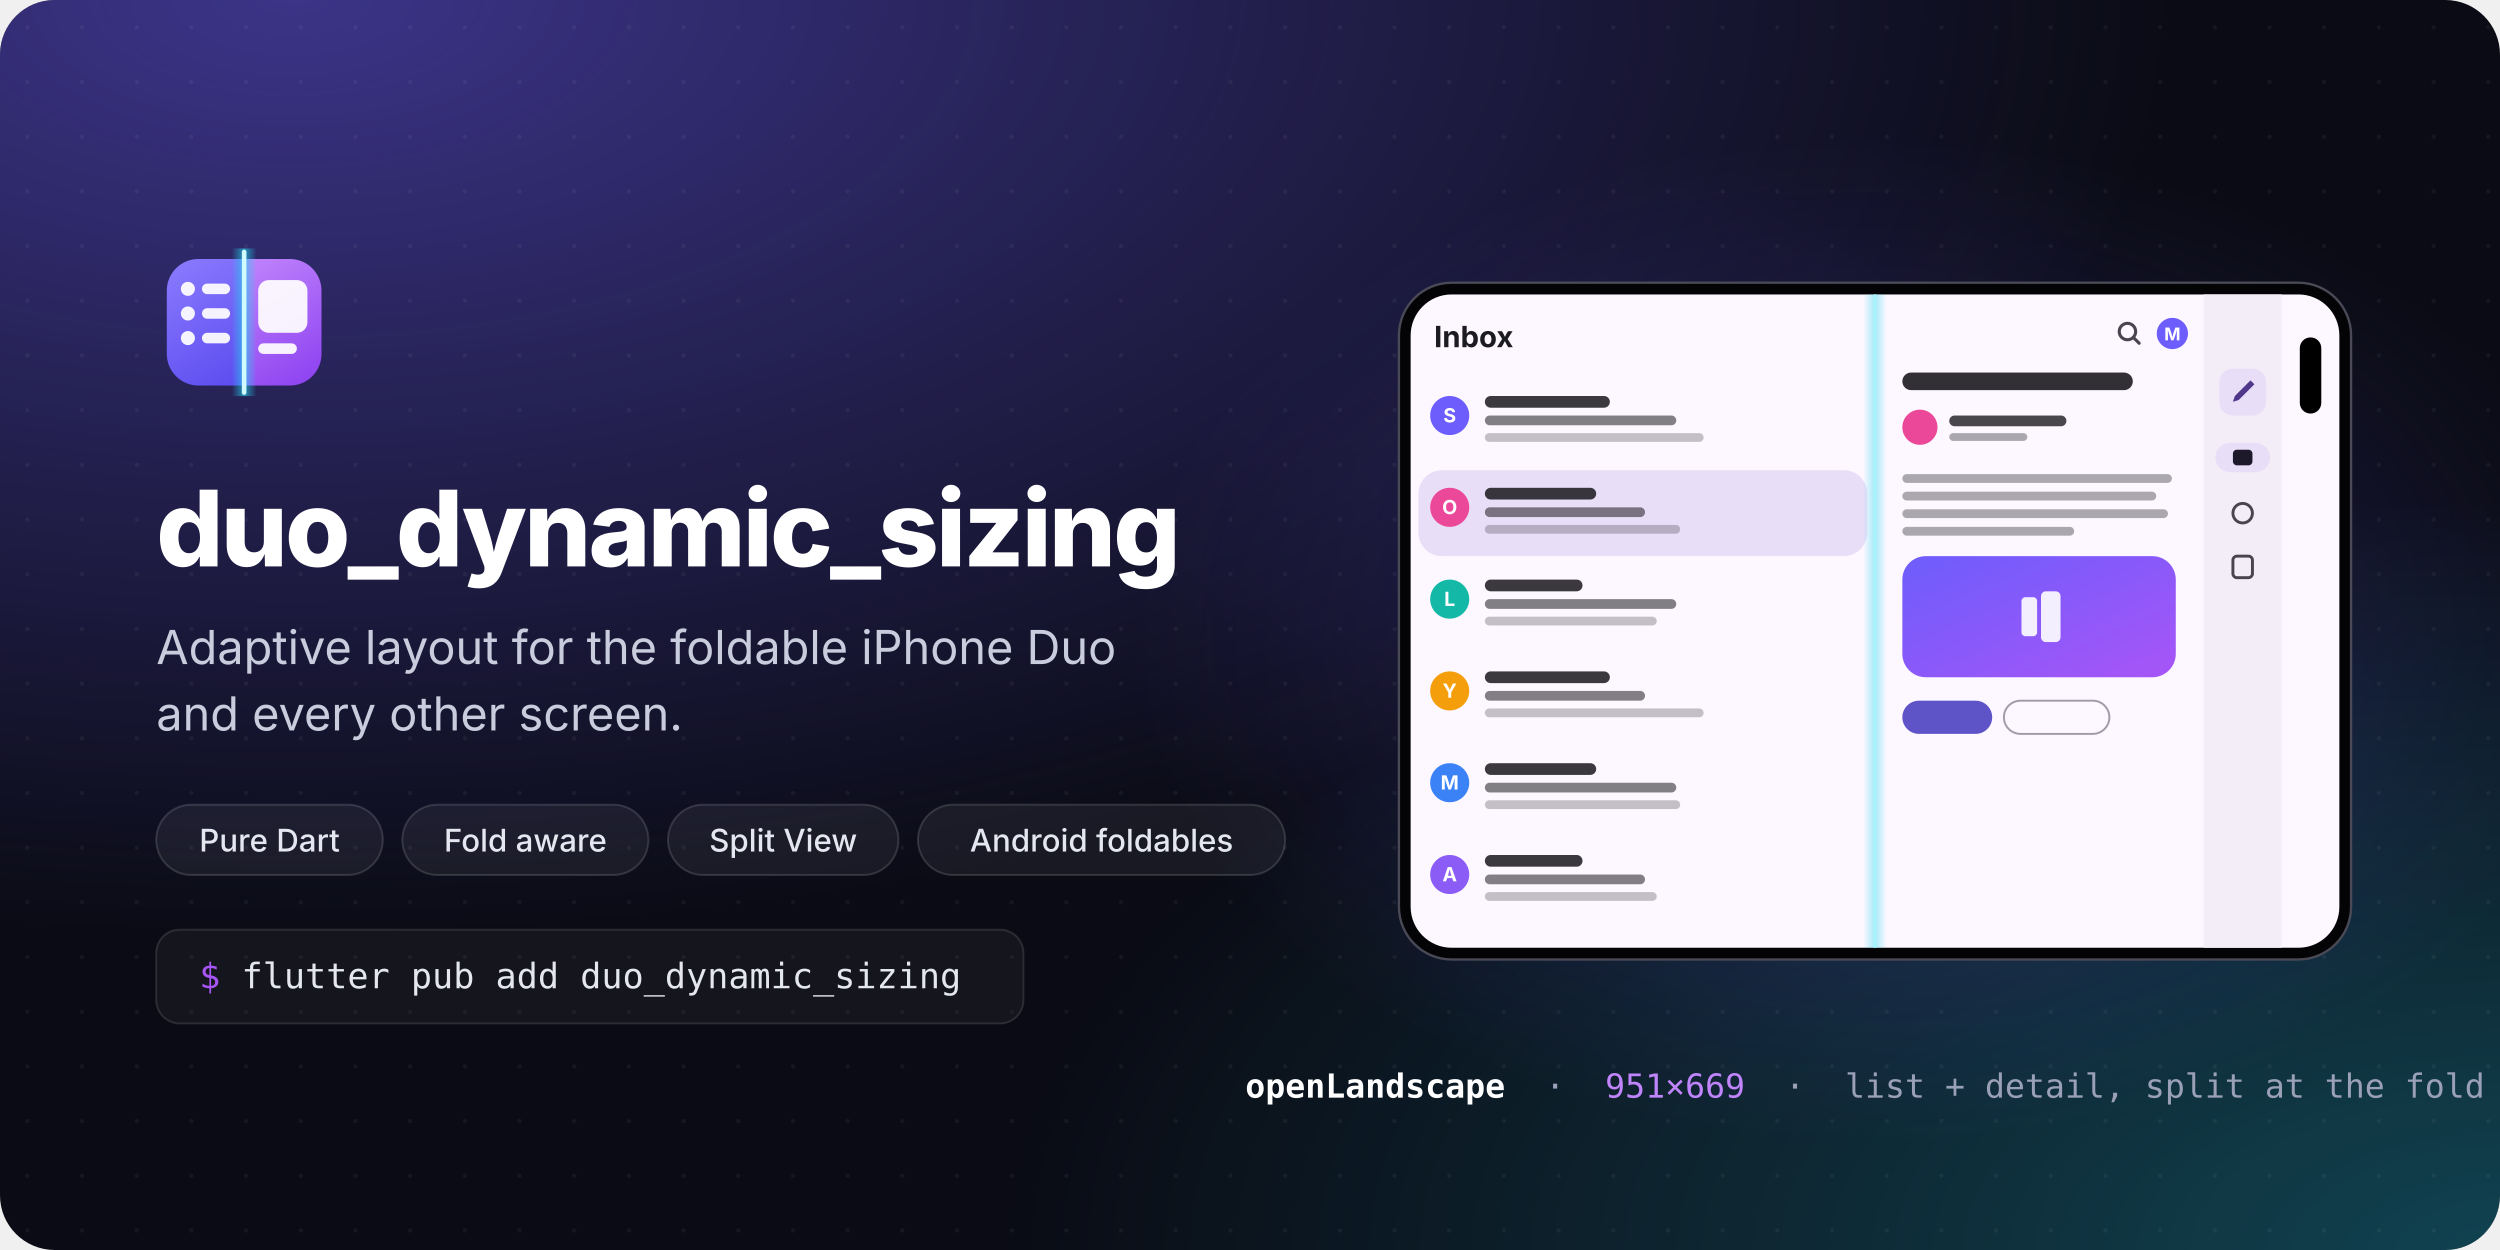
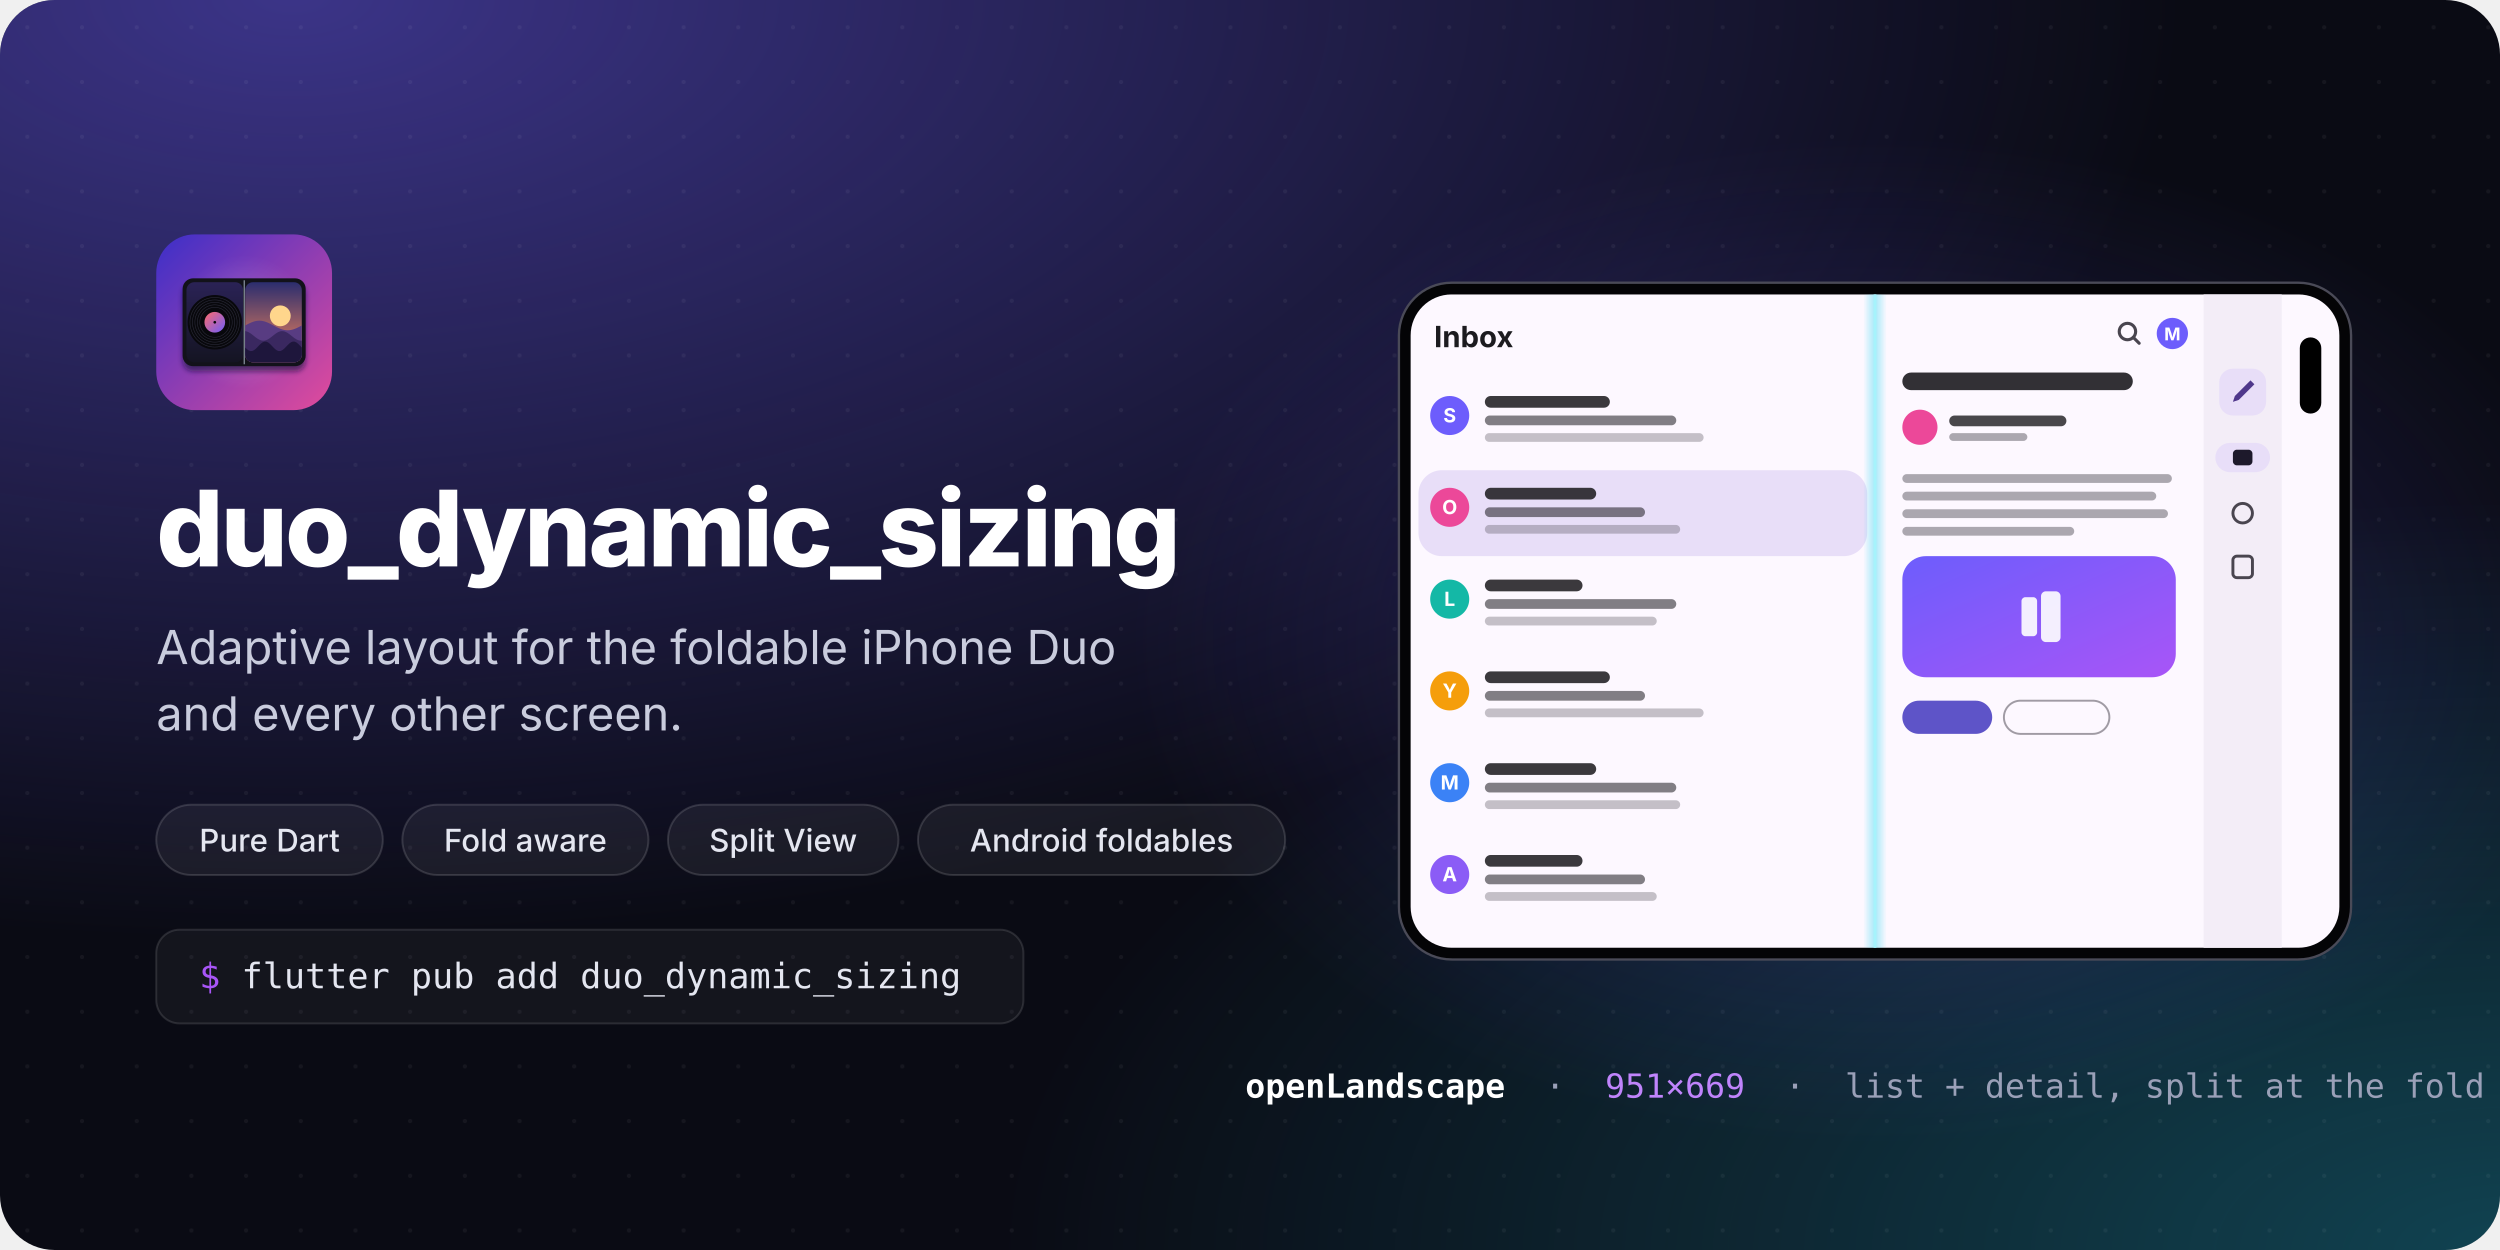
<svg xmlns="http://www.w3.org/2000/svg" viewBox="0 0 1280 640" width="1280" height="640" font-family="Inter, 'SF Pro Display', -apple-system, BlinkMacSystemFont, 'Segoe UI', Roboto, Helvetica, Arial, sans-serif">
  <defs>
-     <linearGradient id="lgA" x1="6" y1="14" x2="50" y2="86" gradientUnits="userSpaceOnUse">
-       <stop offset="0" stop-color="#8B7CFF" />
-       <stop offset="1" stop-color="#5B4BEF" />
-     </linearGradient>
-     <linearGradient id="lgB" x1="50" y1="14" x2="94" y2="86" gradientUnits="userSpaceOnUse">
-       <stop offset="0" stop-color="#C084FC" />
-       <stop offset="1" stop-color="#8B3FF0" />
-     </linearGradient>
-     <clipPath id="lgBody">
-       <rect x="6" y="14" width="88" height="72" rx="18" />
-     </clipPath>
-     <linearGradient id="lgGlow" x1="0" x2="1">
-       <stop offset="0" stop-color="#22D3EE" stop-opacity="0" />
-       <stop offset=".5" stop-color="#22D3EE" stop-opacity=".65" />
-       <stop offset="1" stop-color="#22D3EE" stop-opacity="0" />
-     </linearGradient>
    <clipPath id="card0">
      <rect width="1280" height="640" rx="28" />
    </clipPath>
    <radialGradient id="glowA" cx="12%" cy="0%" r="75%">
      <stop offset="0" stop-color="#6D5DFC" stop-opacity=".5" />
      <stop offset="1" stop-color="#6D5DFC" stop-opacity="0" />
    </radialGradient>
    <radialGradient id="glowB" cx="100%" cy="100%" r="60%">
      <stop offset="0" stop-color="#22D3EE" stop-opacity=".28" />
      <stop offset="1" stop-color="#22D3EE" stop-opacity="0" />
    </radialGradient>
    <pattern id="dots" width="28" height="28" patternUnits="userSpaceOnUse">
      <circle cx="14" cy="14" r="1.1" fill="#fff" fill-opacity=".05" />
    </pattern>
    <linearGradient id="card" x1="0" y1="0" x2="1" y2="1">
      <stop offset="0" stop-color="#6D5DFC" />
      <stop offset="1" stop-color="#A855F7" />
    </linearGradient>
    <radialGradient id="soft">
      <stop offset="0" stop-color="#6D5DFC" stop-opacity=".22" />
      <stop offset=".55" stop-color="#6D5DFC" stop-opacity=".12" />
      <stop offset="1" stop-color="#6D5DFC" stop-opacity="0" />
    </radialGradient>
    <linearGradient id="foldGlow" x1="0" x2="1">
      <stop offset="0" stop-color="#22D3EE" stop-opacity="0" />
      <stop offset=".5" stop-color="#22D3EE" stop-opacity=".4" />
      <stop offset="1" stop-color="#22D3EE" stop-opacity="0" />
    </linearGradient>
    <clipPath id="screen">
      <rect width="475.5" height="334.5" rx="21">
        <animate attributeName="width" dur="8s" repeatCount="indefinite" calcMode="spline" keyTimes="0;0.22;0.36;0.72;0.86;1" keySplines="0 0 1 1;.65 0 .35 1;0 0 1 1;.65 0 .35 1;0 0 1 1" values="233.0;233.0;475.5;475.5;233.0;233.0" />
        <animate attributeName="height" dur="8s" repeatCount="indefinite" calcMode="spline" keyTimes="0;0.22;0.36;0.72;0.86;1" keySplines="0 0 1 1;.65 0 .35 1;0 0 1 1;.65 0 .35 1;0 0 1 1" values="339.0;339.0;334.5;334.5;339.0;339.0" />
      </rect>
    </clipPath>
  </defs>
  <g clip-path="url(#card0)">
    <rect width="1280" height="640" fill="#0A0B14" />
    <rect width="1280" height="640" fill="url(#glowA)" />
    <rect width="1280" height="640" fill="url(#glowB)" />
    <rect width="1280" height="640" fill="url(#dots)" />
    <ellipse cx="960" cy="328" rx="380" ry="260" fill="url(#soft)" />
  </g>
  <g transform="translate(80 120) scale(.9)">
-     <g clip-path="url(#lgBody)">
-       <rect x="6" y="14" width="44" height="72" fill="url(#lgA)" />
-       <rect x="50" y="14" width="44" height="72" fill="url(#lgB)" />
-       <g fill="#fff" fill-opacity=".92">
-         <circle cx="18" cy="31" r="4" />
-         <rect x="26" y="28" width="16" height="6" rx="3" />
-         <circle cx="18" cy="45" r="4" />
-         <rect x="26" y="42" width="16" height="6" rx="3" />
-         <circle cx="18" cy="59" r="4" />
-         <rect x="26" y="56" width="16" height="6" rx="3" />
-         <rect x="58" y="26" width="28" height="30" rx="6" />
-         <rect x="58" y="62" width="22" height="6" rx="3" />
-       </g>
+     <defs>
+       <linearGradient id="lgBg" x1="0" y1="0" x2="100" y2="100" gradientUnits="userSpaceOnUse">
+         <stop offset="0" stop-color="#3B2FC9" />
+         <stop offset="1" stop-color="#E24B9B" />
+       </linearGradient>
+       <radialGradient id="lgHalo" cx="50" cy="50" r="38" gradientUnits="userSpaceOnUse">
+         <stop offset="0" stop-color="#fff" stop-opacity=".22" />
+         <stop offset="1" stop-color="#fff" stop-opacity="0" />
+       </radialGradient>
+       <linearGradient id="lgLeft" x1="0" y1="27.2" x2="0" y2="72.8" gradientUnits="userSpaceOnUse">
+         <stop offset="0" stop-color="#2A2255" />
+         <stop offset="1" stop-color="#141422" />
+       </linearGradient>
+       <linearGradient id="lgSky" x1="0" y1="27.2" x2="0" y2="72.8" gradientUnits="userSpaceOnUse">
+         <stop offset="0" stop-color="#2B2D6E" />
+         <stop offset="1" stop-color="#FF8A5B" />
+       </linearGradient>
+       <linearGradient id="lgLabel" x1="27.3" y1="44" x2="39.3" y2="56" gradientUnits="userSpaceOnUse">
+         <stop offset="0" stop-color="#FF6B6B" />
+         <stop offset="1" stop-color="#6D5DFC" />
+       </linearGradient>
+       <clipPath id="lgIcon">
+         <rect width="100" height="100" rx="22" />
+       </clipPath>
+       <clipPath id="lgRight">
+         <rect x="50.6" y="27.2" width="32.2" height="45.6" rx="4.5" />
+       </clipPath>
+       <filter id="lgBlur" x="-50%" y="-50%" width="200%" height="200%">
+         <feGaussianBlur stdDeviation="1.6" />
+       </filter>
+       <filter id="lgGlow" x="-400%" y="-10%" width="900%" height="120%">
+         <feGaussianBlur stdDeviation="1.2" />
+       </filter>
+     </defs>
+     <g clip-path="url(#lgIcon)">
+       <rect width="100" height="100" fill="url(#lgBg)" />
+       <rect width="100" height="100" fill="url(#lgHalo)" />
+       <rect x="15" y="28" width="70" height="50" rx="6" fill="#140A3C" fill-opacity=".6" filter="url(#lgBlur)" />
+       <rect x="15" y="25" width="70" height="50" rx="6" fill="#12121A" />
+       <rect x="17.2" y="27.2" width="32.2" height="45.6" rx="4.5" fill="url(#lgLeft)" />
+       <circle cx="33.3" cy="50" r="15.5" fill="#08080C" />
+       <g fill="none" stroke="#2D2D3C" stroke-width=".3">
+         <circle cx="33.3" cy="50" r="8.53" />
+         <circle cx="33.3" cy="50" r="9.92" />
+         <circle cx="33.3" cy="50" r="11.32" />
+         <circle cx="33.3" cy="50" r="12.71" />
+         <circle cx="33.3" cy="50" r="14.11" />
+       </g>
+       <circle cx="33.3" cy="50" r="5.89" fill="url(#lgLabel)" />
+       <circle cx="33.3" cy="50" r="0.78" fill="#08080C" />
+       <g clip-path="url(#lgRight)">
+         <rect x="50.6" y="27.2" width="32.2" height="45.6" fill="url(#lgSky)" />
+         <circle cx="70.56" cy="46.35" r="5.93" fill="#FFD68C" />
+         <path d="M50.6 72.8 L50.6 51.82 L51.61 51.29 L52.61 50.78 L53.62 50.3 L54.62 49.89 L55.63 49.55 L56.64 49.3 L57.64 49.14 L58.65 49.09 L59.66 49.14 L60.66 49.3 L61.67 49.55 L62.67 49.89 L63.68 50.3 L64.69 50.78 L65.69 51.29 L66.7 51.82 L67.71 52.36 L68.71 52.87 L69.72 53.34 L70.72 53.76 L71.73 54.1 L72.74 54.35 L73.74 54.51 L74.75 54.56 L75.76 54.51 L76.76 54.35 L77.77 54.1 L78.78 53.76 L79.78 53.34 L80.79 52.87 L81.79 52.36 L82.8 51.82 L82.8 72.8Z" fill="#583C82" />
+         <path d="M50.6 72.8 L50.6 55.04 L51.61 55.26 L52.61 55.69 L53.62 56.3 L54.62 57.04 L55.63 57.84 L56.64 58.63 L57.64 59.34 L58.65 59.92 L59.66 60.31 L60.66 60.48 L61.67 60.42 L62.67 60.12 L63.68 59.63 L64.69 58.97 L65.69 58.2 L66.7 57.4 L67.71 56.63 L68.71 55.95 L69.72 55.43 L70.72 55.11 L71.73 55.02 L72.74 55.16 L73.74 55.53 L74.75 56.08 L75.76 56.78 L76.76 57.57 L77.77 58.37 L78.78 59.12 L79.78 59.75 L80.79 60.2 L81.79 60.45 L82.8 60.47 L82.8 72.8Z" fill="#3A2860" />
+         <path d="M50.6 72.8 L50.6 64.38 L51.61 65.34 L52.61 66.04 L53.62 66.39 L54.62 66.33 L55.63 65.86 L56.64 65.06 L57.64 64.05 L58.65 62.98 L59.66 62.02 L60.66 61.32 L61.67 60.97 L62.67 61.03 L63.68 61.5 L64.69 62.3 L65.69 63.31 L66.7 64.38 L67.71 65.34 L68.71 66.04 L69.72 66.39 L70.72 66.33 L71.73 65.86 L72.74 65.06 L73.74 64.05 L74.75 62.98 L75.76 62.02 L76.76 61.32 L77.77 60.97 L78.78 61.03 L79.78 61.5 L80.79 62.3 L81.79 63.31 L82.8 64.38 L82.8 72.8Z" fill="#1E163C" />
+       </g>
+       <line x1="50" y1="21" x2="50" y2="79" stroke="#8CC8FF" stroke-width="1.2" filter="url(#lgGlow)" />
+       <line x1="50" y1="26.1" x2="50" y2="73.9" stroke="#DCF0FF" stroke-width=".4" />
    </g>
-     <rect x="43" y="8" width="14" height="84" fill="url(#lgGlow)" />
-     <line x1="50" y1="10" x2="50" y2="90" stroke="#CFFAFE" stroke-width="2.6" stroke-linecap="round" />
  </g>
  <text x="80" y="290" font-size="54" font-weight="800" letter-spacing="-1.4" fill="#fff">duo_dynamic_sizing</text>
  <text x="80" y="340" font-size="24" fill="#C9CCDD">Adaptive layout for the foldable iPhone Duo</text>
  <text x="80" y="374" font-size="24" fill="#C9CCDD">and every other screen.</text>
  <rect x="80" y="412" width="116" height="36" rx="18" fill="#fff" fill-opacity=".06" stroke="#fff" stroke-opacity=".14" />
  <text x="138.0" y="436" text-anchor="middle" font-size="16" font-weight="500" fill="#E4E6F0">Pure Dart</text>
  <rect x="206" y="412" width="126" height="36" rx="18" fill="#fff" fill-opacity=".06" stroke="#fff" stroke-opacity=".14" />
  <text x="269.0" y="436" text-anchor="middle" font-size="16" font-weight="500" fill="#E4E6F0">Fold aware</text>
  <rect x="342" y="412" width="118" height="36" rx="18" fill="#fff" fill-opacity=".06" stroke="#fff" stroke-opacity=".14" />
  <text x="401.0" y="436" text-anchor="middle" font-size="16" font-weight="500" fill="#E4E6F0">Split View</text>
  <rect x="470" y="412" width="188" height="36" rx="18" fill="#fff" fill-opacity=".06" stroke="#fff" stroke-opacity=".14" />
  <text x="564.0" y="436" text-anchor="middle" font-size="16" font-weight="500" fill="#E4E6F0">Android foldables</text>
  <rect x="80" y="476" width="444" height="48" rx="12" fill="#fff" fill-opacity=".04" stroke="#fff" stroke-opacity=".12" />
  <text x="102" y="506" font-family="'SF Mono', ui-monospace, Menlo, Consolas, 'Roboto Mono', monospace" font-size="18" fill="#E4E6F0">
    <tspan fill="#A855F7">$</tspan> flutter pub add duo_dynamic_sizing</text>
  <rect x="716.25" y="144.75" width="487.5" height="346.5" rx="27" fill="#040406" stroke="#4A4A57" stroke-width="1.2">
    <animate attributeName="x" dur="8s" repeatCount="indefinite" calcMode="spline" keyTimes="0;0.22;0.36;0.72;0.86;1" keySplines="0 0 1 1;.65 0 .35 1;0 0 1 1;.65 0 .35 1;0 0 1 1" values="837.5;837.5;716.25;716.25;837.5;837.5" />
    <animate attributeName="y" dur="8s" repeatCount="indefinite" calcMode="spline" keyTimes="0;0.22;0.36;0.72;0.86;1" keySplines="0 0 1 1;.65 0 .35 1;0 0 1 1;.65 0 .35 1;0 0 1 1" values="142.5;142.5;144.75;144.75;142.5;142.5" />
    <animate attributeName="width" dur="8s" repeatCount="indefinite" calcMode="spline" keyTimes="0;0.22;0.36;0.72;0.86;1" keySplines="0 0 1 1;.65 0 .35 1;0 0 1 1;.65 0 .35 1;0 0 1 1" values="245.0;245.0;487.5;487.5;245.0;245.0" />
    <animate attributeName="height" dur="8s" repeatCount="indefinite" calcMode="spline" keyTimes="0;0.22;0.36;0.72;0.86;1" keySplines="0 0 1 1;.65 0 .35 1;0 0 1 1;.65 0 .35 1;0 0 1 1" values="351.0;351.0;346.5;346.5;351.0;351.0" />
  </rect>
  <g transform="translate(722.25 150.75)">
    <animateTransform attributeName="transform" type="translate" dur="8s" repeatCount="indefinite" calcMode="spline" keyTimes="0;0.22;0.36;0.72;0.86;1" keySplines="0 0 1 1;.65 0 .35 1;0 0 1 1;.65 0 .35 1;0 0 1 1" values="843.5 148.5;843.5 148.5;722.25 150.75;722.25 150.75;843.5 148.5;843.5 148.5" />
    <g clip-path="url(#screen)">
      <rect width="475.5" height="339.0" fill="#FDF8FF" />
      <text x="12" y="27" font-size="15" font-weight="700" fill="#1C1B1F">Inbox</text>
      <rect x="4" y="90" width="229.75" height="44" rx="12" fill="#E8DEF8" opacity="1">
        <animate attributeName="opacity" dur="8s" repeatCount="indefinite" calcMode="spline" keyTimes="0;0.22;0.36;0.72;0.86;1" keySplines="0 0 1 1;.65 0 .35 1;0 0 1 1;.65 0 .35 1;0 0 1 1" values="0;0;1;1;0;0" />
      </rect>
      <circle cx="20" cy="62" r="10" fill="#6D5DFC" />
      <text x="20" y="65.5" font-size="10" font-weight="700" fill="#fff" text-anchor="middle">S</text>
      <rect x="38" y="52" width="64" height="6" rx="3" fill="#1C1B1F" fill-opacity=".86" />
      <rect x="38" y="62" width="98" height="5" rx="2.5" fill="#1C1B1F" fill-opacity=".55" />
      <rect x="38" y="71" width="112" height="4.5" rx="2.25" fill="#49454F" fill-opacity=".32" />
      <circle cx="20" cy="109" r="10" fill="#EC4899" />
      <text x="20" y="112.5" font-size="10" font-weight="700" fill="#fff" text-anchor="middle">O</text>
      <rect x="38" y="99" width="57" height="6" rx="3" fill="#1C1B1F" fill-opacity=".86" />
      <rect x="38" y="109" width="82" height="5" rx="2.5" fill="#1C1B1F" fill-opacity=".55" />
      <rect x="38" y="118" width="100" height="4.5" rx="2.25" fill="#49454F" fill-opacity=".32" />
      <circle cx="20" cy="156" r="10" fill="#14B8A6" />
      <text x="20" y="159.5" font-size="10" font-weight="700" fill="#fff" text-anchor="middle">L</text>
      <rect x="38" y="146" width="50" height="6" rx="3" fill="#1C1B1F" fill-opacity=".86" />
      <rect x="38" y="156" width="98" height="5" rx="2.5" fill="#1C1B1F" fill-opacity=".55" />
      <rect x="38" y="165" width="88" height="4.5" rx="2.25" fill="#49454F" fill-opacity=".32" />
      <circle cx="20" cy="203" r="10" fill="#F59E0B" />
      <text x="20" y="206.5" font-size="10" font-weight="700" fill="#fff" text-anchor="middle">Y</text>
      <rect x="38" y="193" width="64" height="6" rx="3" fill="#1C1B1F" fill-opacity=".86" />
      <rect x="38" y="203" width="82" height="5" rx="2.5" fill="#1C1B1F" fill-opacity=".55" />
      <rect x="38" y="212" width="112" height="4.5" rx="2.25" fill="#49454F" fill-opacity=".32" />
      <circle cx="20" cy="250" r="10" fill="#3B82F6" />
      <text x="20" y="253.5" font-size="10" font-weight="700" fill="#fff" text-anchor="middle">M</text>
      <rect x="38" y="240" width="57" height="6" rx="3" fill="#1C1B1F" fill-opacity=".86" />
      <rect x="38" y="250" width="98" height="5" rx="2.5" fill="#1C1B1F" fill-opacity=".55" />
      <rect x="38" y="259" width="100" height="4.5" rx="2.25" fill="#49454F" fill-opacity=".32" />
      <circle cx="20" cy="297" r="10" fill="#8B5CF6" />
      <text x="20" y="300.5" font-size="10" font-weight="700" fill="#fff" text-anchor="middle">A</text>
      <rect x="38" y="287" width="50" height="6" rx="3" fill="#1C1B1F" fill-opacity=".86" />
      <rect x="38" y="297" width="82" height="5" rx="2.5" fill="#1C1B1F" fill-opacity=".55" />
      <rect x="38" y="306" width="88" height="4.5" rx="2.25" fill="#49454F" fill-opacity=".32" />
      <g opacity="1">
        <animate attributeName="opacity" dur="8s" repeatCount="indefinite" keyTimes="0;0.31;0.38;0.72;0.76;1" values="0;0;1;1;0;0" />
        <rect x="251.75" y="40" width="118" height="9" rx="4.5" fill="#1C1B1F" fill-opacity=".9" />
        <circle cx="260.75" cy="68" r="9" fill="#EC4899" />
        <rect x="275.75" y="62" width="60" height="5.5" rx="2.75" fill="#1C1B1F" fill-opacity=".8" />
        <rect x="275.75" y="71" width="40" height="4" rx="2" fill="#49454F" fill-opacity=".45" />
        <rect x="251.75" y="92" width="138" height="4.5" rx="2.25" fill="#49454F" fill-opacity=".45" />
        <rect x="251.75" y="101" width="130" height="4.5" rx="2.25" fill="#49454F" fill-opacity=".45" />
        <rect x="251.75" y="110" width="136" height="4.5" rx="2.25" fill="#49454F" fill-opacity=".45" />
        <rect x="251.75" y="119" width="88" height="4.5" rx="2.25" fill="#49454F" fill-opacity=".45" />
        <rect x="251.75" y="134" width="140" height="62" rx="12" fill="url(#card)" />
        <rect x="312.75" y="155" width="8" height="20" rx="2" fill="#fff" fill-opacity=".9" />
        <rect x="322.75" y="152" width="10" height="26" rx="2.5" fill="#fff" fill-opacity=".9" />
        <rect x="251.75" y="208" width="46" height="17" rx="8.5" fill="#5E54C8" />
        <rect x="303.75" y="208" width="54" height="17" rx="8.5" fill="none" stroke="#79747E" stroke-opacity=".7" />
      </g>
      <g transform="translate(406.0 0)">
        <animateTransform attributeName="transform" type="translate" dur="8s" repeatCount="indefinite" calcMode="spline" keyTimes="0;0.22;0.36;0.72;0.86;1" keySplines="0 0 1 1;.65 0 .35 1;0 0 1 1;.65 0 .35 1;0 0 1 1" values="163.5 0;163.5 0;406.0 0;406.0 0;163.5 0;163.5 0" />
        <circle cx="-16" cy="20" r="8" fill="#6D5DFC" />
        <text x="-16" y="23.5" font-size="9" font-weight="700" fill="#fff" text-anchor="middle">M</text>
        <circle cx="-39" cy="19" r="4.2" fill="none" stroke="#49454F" stroke-width="1.6" />
        <line x1="-36" y1="22" x2="-33" y2="25" stroke="#49454F" stroke-width="1.6" stroke-linecap="round" />
        <rect width="40" height="339.0" y="0" fill="#F3EDF7" />
        <rect x="8" y="38" width="24" height="24" rx="7" fill="#E8DEF8" />
        <path d="M15 55 l3-1 8-8 -2-2 -8 8 z" fill="#4F378B" />
        <rect x="6" y="76" width="28" height="15" rx="7.5" fill="#E8DEF8" />
        <rect x="15" y="79.5" width="10" height="8" rx="2" fill="#1D192B" />
        <circle cx="20" cy="112" r="5" fill="none" stroke="#49454F" stroke-width="1.5" />
        <rect x="15" y="134" width="10" height="11" rx="2" fill="none" stroke="#49454F" stroke-width="1.5" />
      </g>
      <rect x="455.25" y="22" width="11" height="39" rx="5.5" fill="#000">
        <animate attributeName="x" dur="8s" repeatCount="indefinite" calcMode="spline" keyTimes="0;0.22;0.36;0.72;0.86;1" keySplines="0 0 1 1;.65 0 .35 1;0 0 1 1;.65 0 .35 1;0 0 1 1" values="212.75;212.75;455.25;455.25;212.75;212.75" />
      </rect>
      <g opacity="1">
        <animate attributeName="opacity" dur="8s" repeatCount="indefinite" keyTimes="0;0.30;0.38;0.72;0.78;1" values="0;0;1;1;0;0" />
        <rect x="231.75" y="0" width="12" height="334.5" fill="url(#foldGlow)">
          <animate attributeName="opacity" dur="2.4s" repeatCount="indefinite" values=".6;1;.6" />
        </rect>
        <line x1="237.75" y1="0" x2="237.75" y2="334.5" stroke="#A5F3FC" stroke-width="1.4" />
      </g>
    </g>
  </g>
  <text x="960" y="562" text-anchor="middle" font-family="'SF Mono', ui-monospace, Menlo, Consolas, 'Roboto Mono', monospace" font-size="17" fill="#9AA0B8" opacity="0">
    <tspan fill="#fff" font-weight="700">closedPortrait</tspan>  ·  <tspan fill="#C084FC">466×678</tspan>  ·  <tspan>one pane</tspan>
    <animate attributeName="opacity" dur="8s" repeatCount="indefinite" keyTimes="0;0.22;0.25;0.83;0.86;1" values="1;1;0;0;1;1" />
  </text>
  <text x="960" y="562" text-anchor="middle" font-family="'SF Mono', ui-monospace, Menlo, Consolas, 'Roboto Mono', monospace" font-size="17" fill="#9AA0B8" opacity="1">
    <tspan fill="#fff" font-weight="700">openLandscape</tspan>  ·  <tspan fill="#C084FC">951×669</tspan>  ·  <tspan>list + detail, split at the fold</tspan>
    <animate attributeName="opacity" dur="8s" repeatCount="indefinite" keyTimes="0;0.33;0.36;0.72;0.75;1" values="0;0;1;1;0;0" />
  </text>
</svg>
